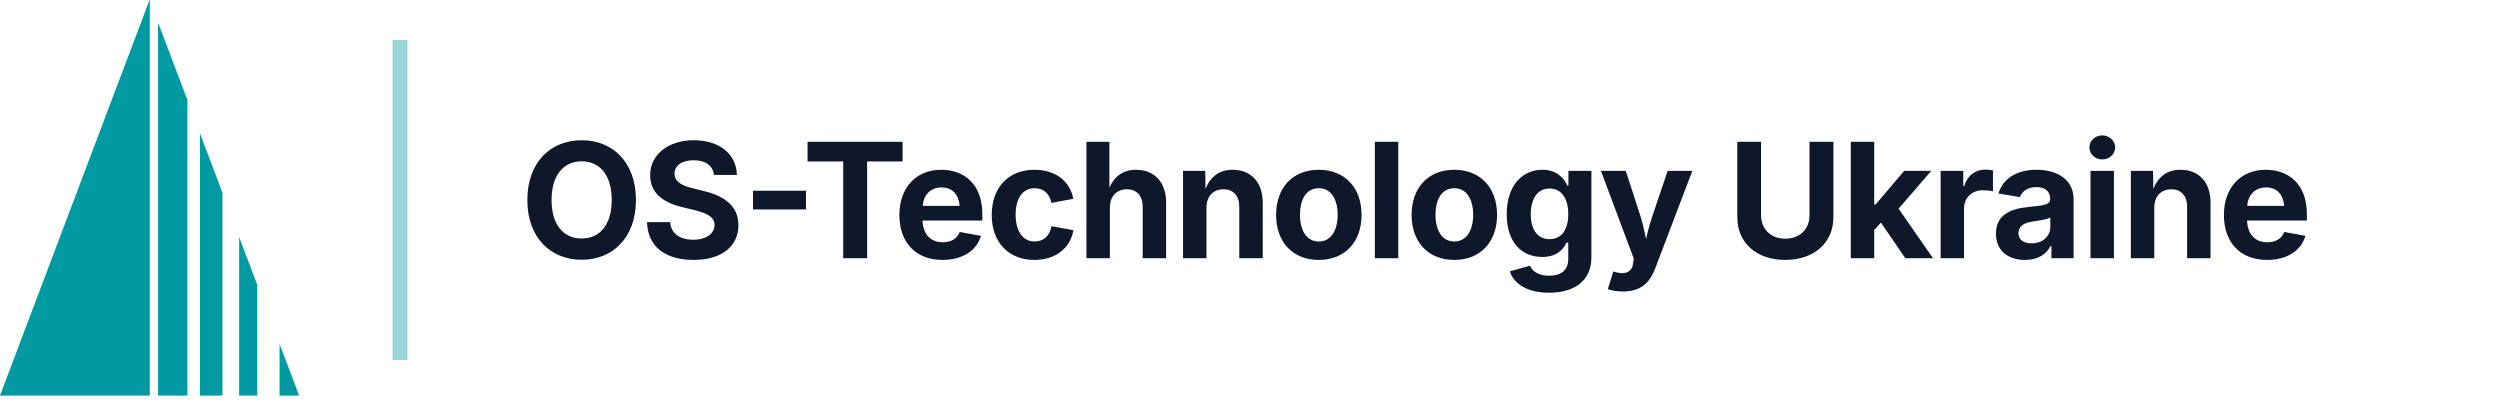
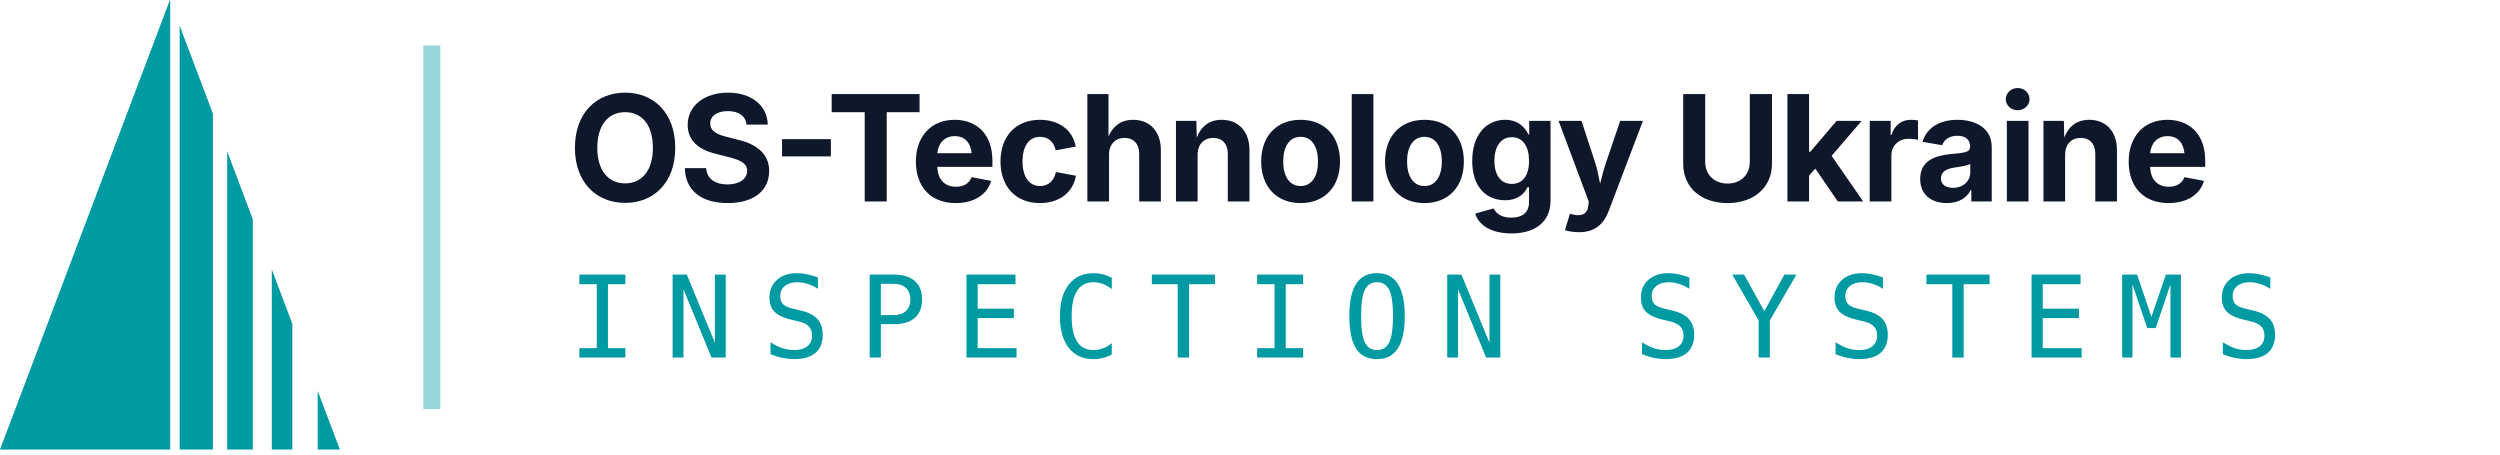
- <svg xmlns="http://www.w3.org/2000/svg" width="250" height="40" fill="none" viewBox="0 0 250 40">
+ <svg xmlns="http://www.w3.org/2000/svg" width="220" height="40" fill="none" viewBox="0 0 220 40">
  <path fill="#009AA3" d="m25.727 28.495-1.809-4.784v15.846h1.809V28.495ZM15.81 39.557h2.931V10.004L15.81 2.267v37.29Zm6.435-20.272-2.252-5.964v26.236h2.252V19.285Zm5.713 15.109v5.163h1.952l-1.952-5.163ZM14.98.057h-.007L14.951 0 0 39.557h14.98V.057Z" />
-   <line x1="40" y1="4" x2="40" y2="36" stroke="#009AA3" stroke-width="1.5" stroke-opacity="0.4" />
-   <text x="52" y="20" dominant-baseline="central" font-family="system-ui,-apple-system,'Segoe UI',sans-serif" font-size="16" font-weight="700" fill="#0f172a" letter-spacing="-0.3">OS-Technology Ukraine</text>
+   <line x1="38" y1="4" x2="38" y2="36" stroke="#009AA3" stroke-width="1.5" stroke-opacity="0.4" />
+   <text x="50" y="13" dominant-baseline="central" font-family="system-ui,-apple-system,sans-serif" font-size="13" font-weight="700" fill="#0f172a" letter-spacing="-0.3">OS-Technology Ukraine</text>
+   <text x="50" y="28" dominant-baseline="central" font-family="ui-monospace,monospace" font-size="10" font-weight="500" fill="#009AA3" letter-spacing="2.5">INSPECTION SYSTEMS</text>
</svg>
